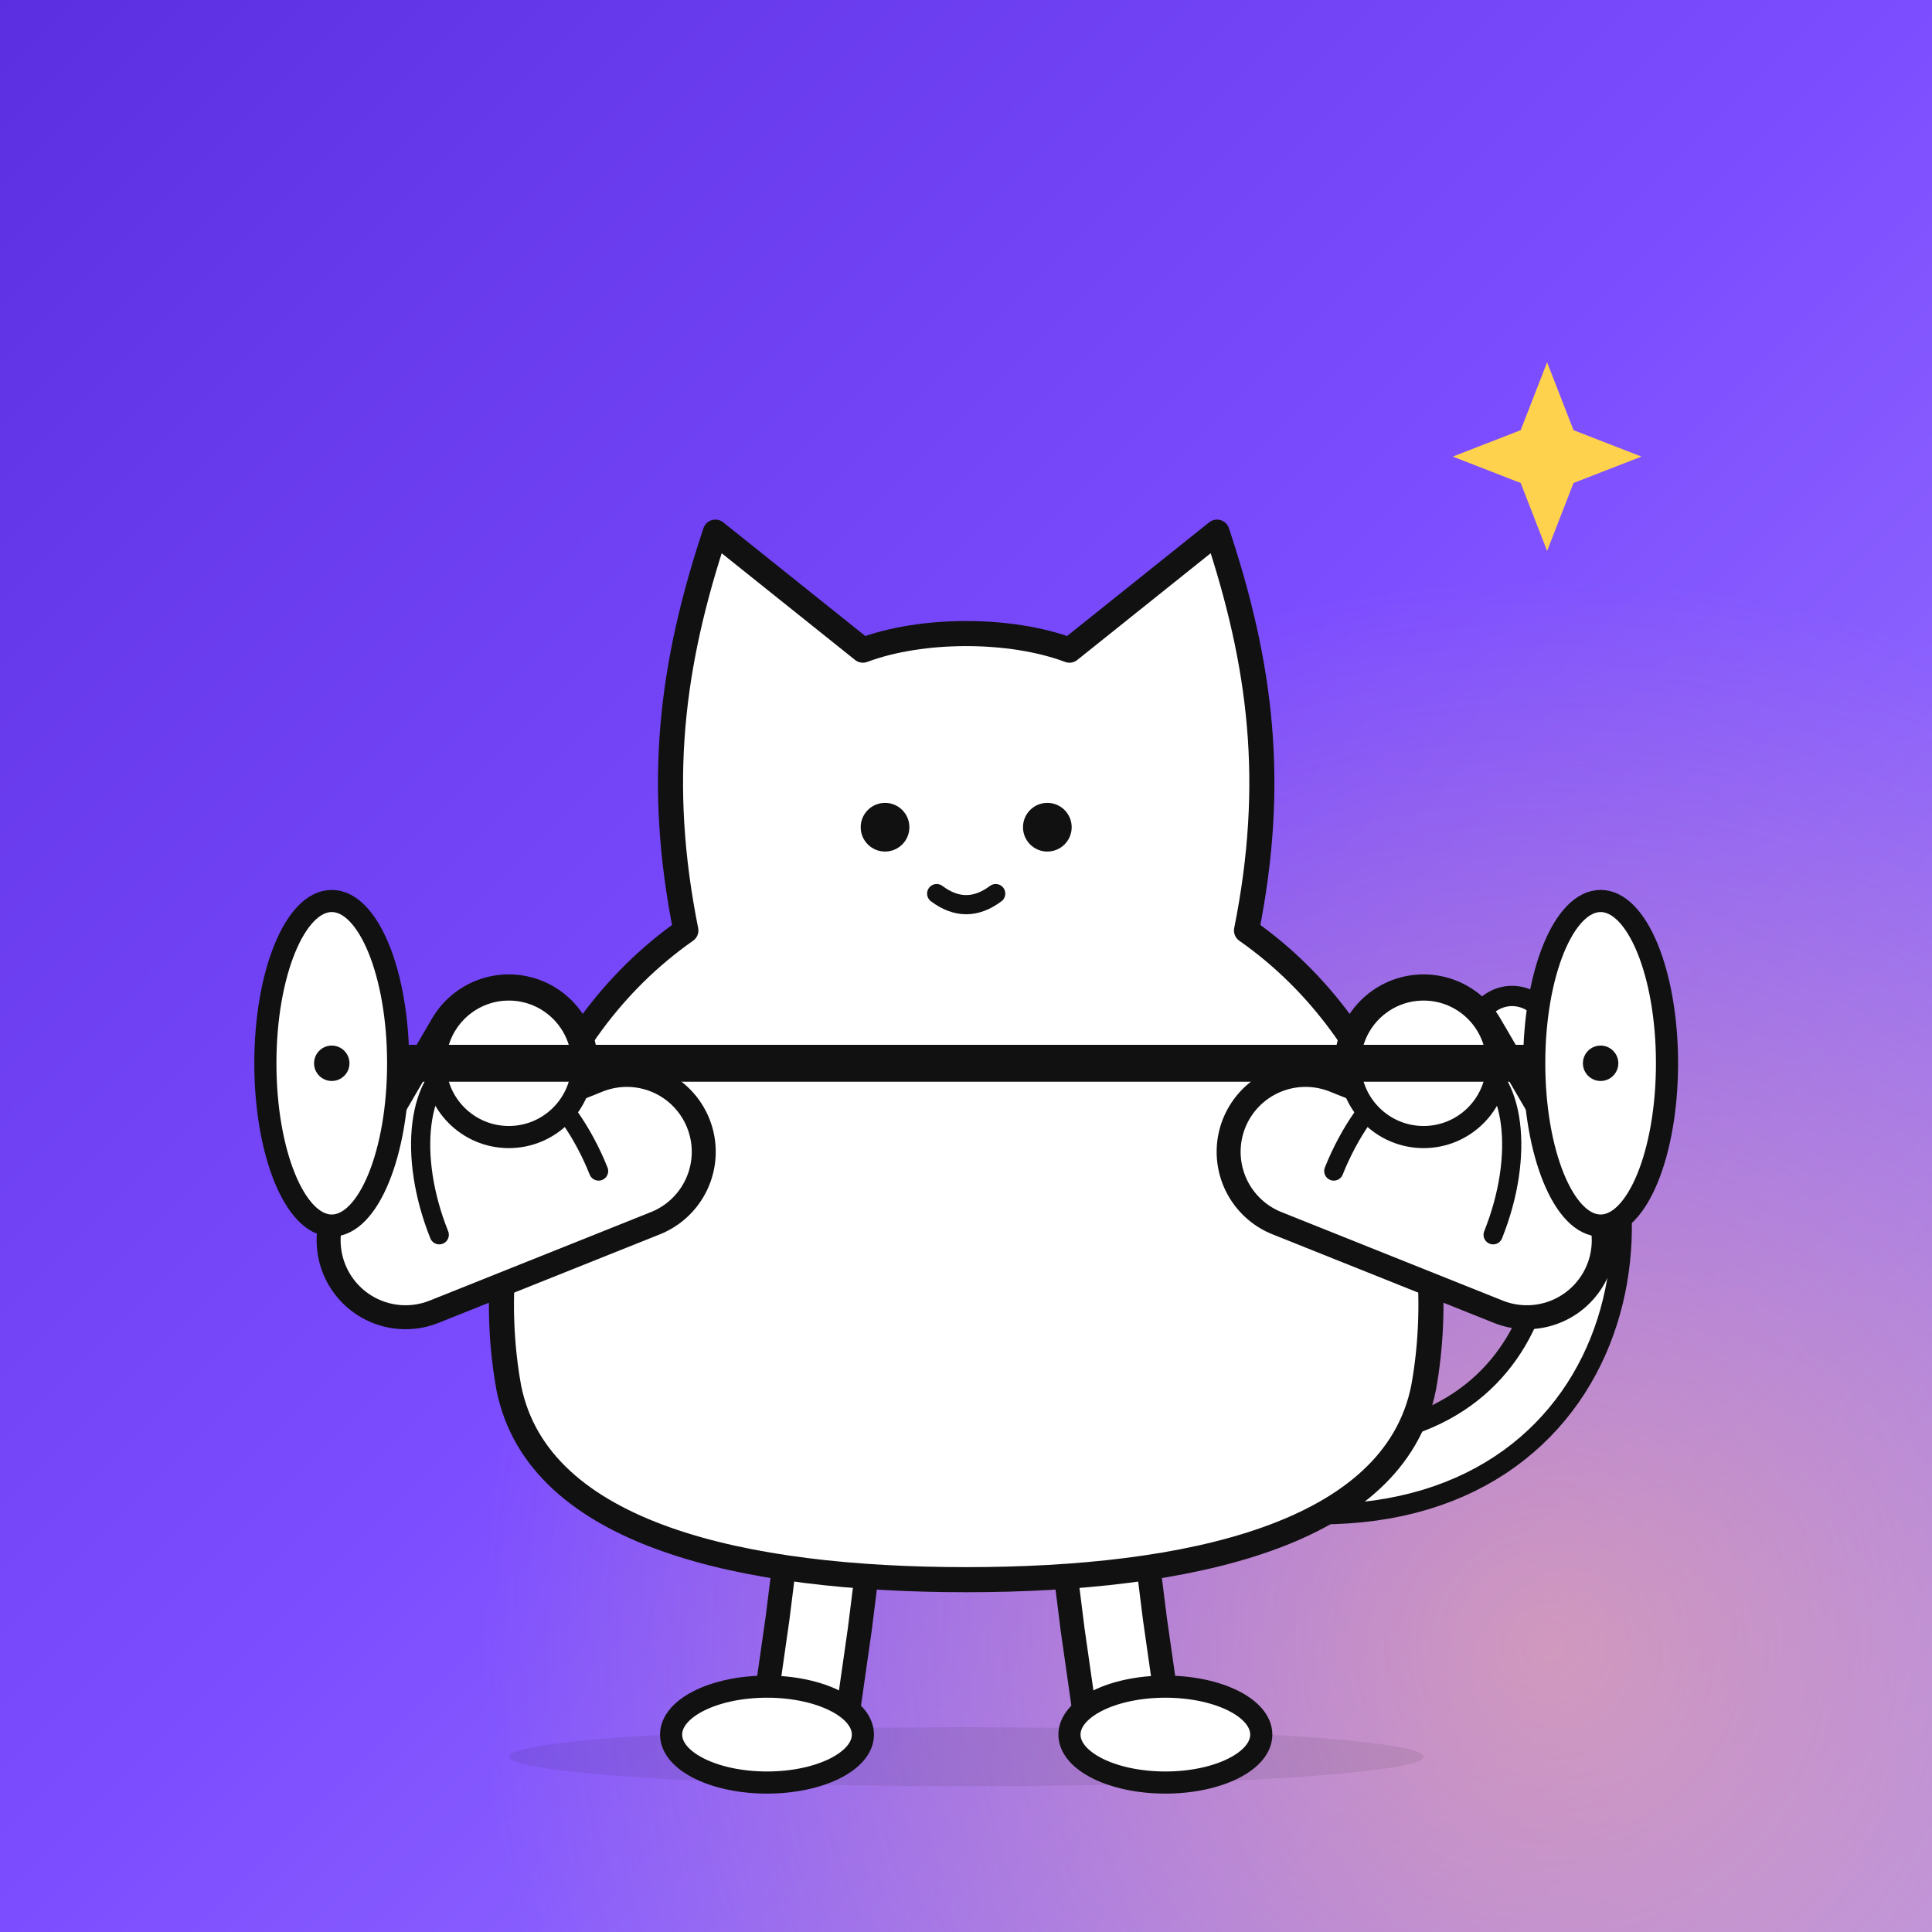
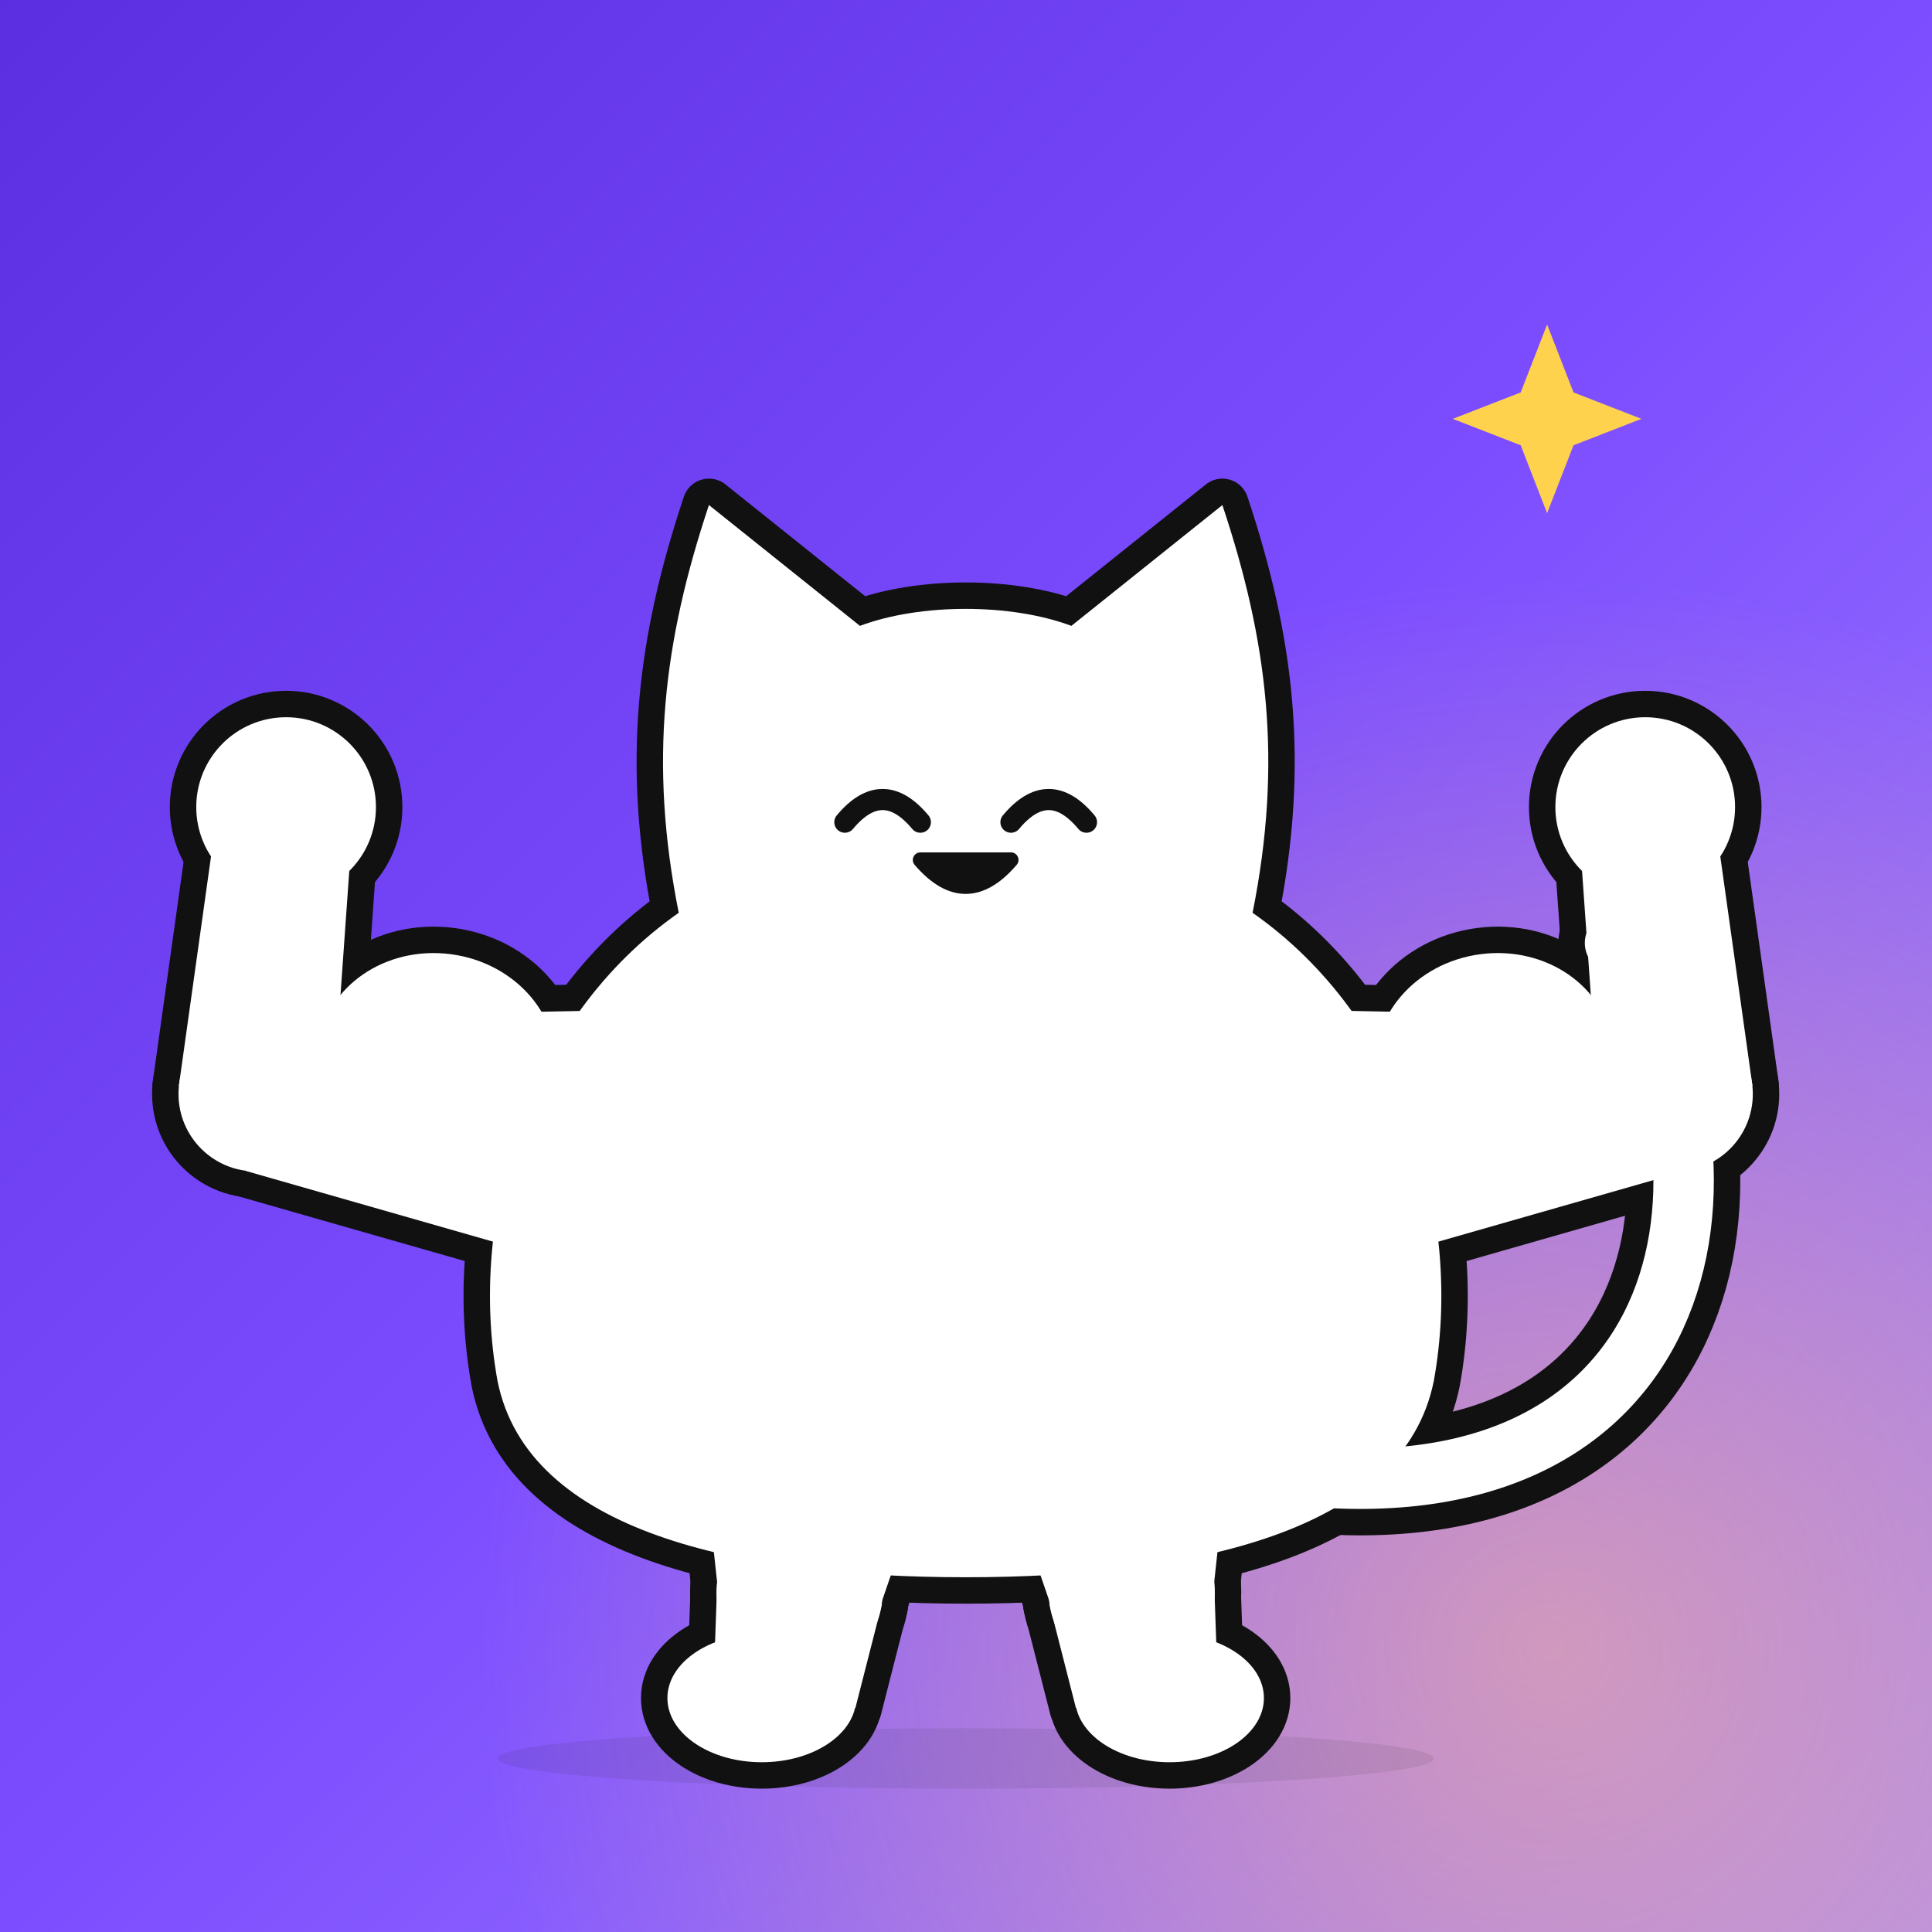
<svg xmlns="http://www.w3.org/2000/svg" viewBox="0 0 512 512">
  <defs>
    <linearGradient id="g" x1="0" y1="0" x2="1" y2="1">
      <stop offset="0" stop-color="#5b2fe0" />
      <stop offset=".5" stop-color="#7c4dff" />
      <stop offset="1" stop-color="#a685fb" />
    </linearGradient>
    <radialGradient id="h" cx=".8" cy=".85" r=".55">
      <stop offset="0" stop-color="#ffb98a" stop-opacity=".55" />
      <stop offset="1" stop-color="#ffb98a" stop-opacity="0" />
    </radialGradient>
  </defs>
  <rect width="512" height="512" fill="url(#g)" />
  <rect width="512" height="512" fill="url(#h)" />
-   <path d="M410 96 l7 18 18 7 -18 7 -7 18 -7 -18 -18 -7 18 -7z" fill="#ffd24d" />
-   <g transform="translate(41.0 55.0) scale(1.955)">
+   <path d="M410 86 l7 18 18 7 -18 7 -7 18 -7 -18 -18 -7 18 -7z" fill="#ffd24d" />
+   <g transform="translate(35.8 45.8) scale(2.001)">
    <defs>
      <clipPath id="bd-clip">
        <path d="M72.0 98.0 C68.0 78.0 70.0 62.0 76.0 44.0 L96.0 60.0 C104.0 57.0 116.0 57.0 124.0 60.0 L144.0 44.0 C150.0 62.0 152.0 78.0 148.0 98.0 C168.0 112.0 176.0 138.0 172.0 160.0 C168.0 180.0 140.0 186.0 110.0 186.0 C80.0 186.0 52.0 180.0 48.0 160.0 C44.0 138.0 52.0 112.0 72.0 98.0 Z" />
      </clipPath>
    </defs>
    <ellipse class="bd-shadow" cx="110" cy="210" rx="62" ry="4" fill="#111111" opacity=".08" />
    <g class="bd-zzz" opacity="0">
-       <path d="M156 44 h11 l-11 11 h11 M174 24 h8 l-8 8 h8 M188 8 h6 l-6 6 h6" stroke="#111111" stroke-width="3" fill="none" stroke-linecap="round" stroke-linejoin="round" />
+       <path d="M156 30 h11 l-11 11 h11 M174 12 h8 l-8 8 h8 M188 -2 h6 l-6 6 h6" stroke="#111111" stroke-width="3" fill="none" stroke-linecap="round" stroke-linejoin="round" />
    </g>
    <g class="bd-all">
-       <g class="bd-leg">
-         <path class="bd-lg o" d="M92 176 L90 192 L88 206" stroke="#111111" style="stroke-width:14.5px" stroke-linecap="round" stroke-linejoin="round" fill="none" />
-         <path class="bd-lg" d="M92 176 L90 192 L88 206" stroke="#fff" style="stroke-width:8px" stroke-linecap="round" stroke-linejoin="round" fill="none" />
-         <g class="bd-shoe">
-           <ellipse cx="83" cy="207" rx="13" ry="6.5" fill="#fff" stroke="#111111" stroke-width="3" />
-           <path class="bd-wing" d="M0 0 q14 -12 20 -4 q-6 2 -4 6 q8 0 12 4 q-10 4 -16 0z" transform="translate(96 204)" fill="#fff" stroke="#111111" stroke-width="2" style="opacity:0" />
+       <path d="M75.1 168.3 L77.1 186.8 L98.9 189.2 L104.9 171.7 Z" fill="#111111" stroke="#111111" stroke-width="7" stroke-linejoin="round" />
+       <path d="M77.1 186.4 L76.6 200.7 L95.4 203.3 L98.9 189.6 Z" fill="#111111" stroke="#111111" stroke-width="7" stroke-linejoin="round" />
+       <circle cx="88" cy="188" r="11" fill="#111111" stroke="#111111" stroke-width="7" stroke-linejoin="round" />
+       <ellipse cx="83" cy="202" rx="12.5" ry="8.5" fill="#111111" stroke="#111111" stroke-width="7" stroke-linejoin="round" />
+       <path d="M115.1 171.7 L121.1 189.2 L142.9 186.8 L144.9 168.3 Z" fill="#111111" stroke="#111111" stroke-width="7" stroke-linejoin="round" />
+       <path d="M121.1 189.6 L124.6 203.3 L143.4 200.7 L142.9 186.4 Z" fill="#111111" stroke="#111111" stroke-width="7" stroke-linejoin="round" />
+       <circle cx="132" cy="188" r="11" fill="#111111" stroke="#111111" stroke-width="7" stroke-linejoin="round" />
+       <ellipse cx="137" cy="202" rx="12.5" ry="8.5" fill="#111111" stroke="#111111" stroke-width="7" stroke-linejoin="round" />
+       <g>
+         <path d="M150 172 C204 180 216 136 196 102" stroke="#111111" stroke-width="15" fill="none" stroke-linecap="round" />
+         <path d="M64.2 110.9 L17.3 111.8 L14.7 132.2 L59.8 145.1 Z" fill="#111111" stroke="#111111" stroke-width="7" stroke-linejoin="round" />
+         <path d="M26.2 123.1 L28.9 84.9 L11.1 83.1 L5.8 120.9 Z" fill="#111111" stroke="#111111" stroke-width="7" stroke-linejoin="round" />
+         <circle cx="16" cy="122" r="10.25" fill="#111111" stroke="#111111" stroke-width="7" stroke-linejoin="round" />
+         <circle cx="20" cy="84" r="11.9" fill="#111111" stroke="#111111" stroke-width="7" stroke-linejoin="round" />
+         <g transform="translate(39.0 125.0)">
+           <g transform="rotate(7.4)">
+             <ellipse cx="0" cy="-7.5" rx="15.8" ry="14.2" fill="#111111" stroke="#111111" stroke-width="7" stroke-linejoin="round" />
+           </g>
        </g>
+         <path d="M160.2 145.1 L205.3 132.2 L202.7 111.8 L155.8 110.9 Z" fill="#111111" stroke="#111111" stroke-width="7" stroke-linejoin="round" />
+         <path d="M214.2 120.9 L208.9 83.1 L191.1 84.9 L193.8 123.1 Z" fill="#111111" stroke="#111111" stroke-width="7" stroke-linejoin="round" />
+         <circle cx="204" cy="122" r="10.25" fill="#111111" stroke="#111111" stroke-width="7" stroke-linejoin="round" />
+         <circle cx="200" cy="84" r="11.9" fill="#111111" stroke="#111111" stroke-width="7" stroke-linejoin="round" />
+         <g transform="translate(181.0 125.0)">
+           <g transform="rotate(-7.4)">
+             <ellipse cx="0" cy="-7.5" rx="15.8" ry="14.2" fill="#111111" stroke="#111111" stroke-width="7" stroke-linejoin="round" />
+           </g>
+         </g>
+         <path d="M72.0 98.0 C68.0 78.0 70.0 62.0 76.0 44.0 L96.0 60.0 C104.0 57.0 116.0 57.0 124.0 60.0 L144.0 44.0 C150.0 62.0 152.0 78.0 148.0 98.0 C168.0 112.0 176.0 138.0 172.0 160.0 C168.0 180.0 140.0 186.0 110.0 186.0 C80.0 186.0 52.0 180.0 48.0 160.0 C44.0 138.0 52.0 112.0 72.0 98.0 Z" fill="#111111" stroke="#111111" stroke-width="7" stroke-linejoin="round" />
      </g>
-       <g class="bd-leg">
-         <path class="bd-lg o" d="M128 176 L130 192 L132 206" stroke="#111111" style="stroke-width:14.5px" stroke-linecap="round" stroke-linejoin="round" fill="none" />
-         <path class="bd-lg" d="M128 176 L130 192 L132 206" stroke="#fff" style="stroke-width:8px" stroke-linecap="round" stroke-linejoin="round" fill="none" />
-         <g class="bd-shoe">
-           <ellipse cx="137" cy="207" rx="13" ry="6.5" fill="#fff" stroke="#111111" stroke-width="3" />
-           <path class="bd-wing" d="M0 0 q-14 -12 -20 -4 q6 2 4 6 q-8 0 -12 4 q10 4 16 0z" transform="translate(124 204)" fill="#fff" stroke="#111111" stroke-width="2" style="opacity:0" />
+       <path d="M75.1 168.3 L77.1 186.8 L98.9 189.2 L104.9 171.7 Z" fill="#fff" />
+       <path d="M77.1 186.4 L76.6 200.7 L95.4 203.3 L98.9 189.6 Z" fill="#fff" />
+       <circle cx="88" cy="188" r="11" fill="#fff" />
+       <ellipse cx="83" cy="202" rx="12.5" ry="8.5" fill="#fff" />
+       <path d="M115.1 171.7 L121.1 189.2 L142.9 186.8 L144.9 168.3 Z" fill="#fff" />
+       <path d="M121.1 189.6 L124.6 203.3 L143.4 200.7 L142.9 186.4 Z" fill="#fff" />
+       <circle cx="132" cy="188" r="11" fill="#fff" />
+       <ellipse cx="137" cy="202" rx="12.5" ry="8.5" fill="#fff" />
+       <g>
+         <path d="M150 172 C204 180 216 136 196 102" stroke="#fff" stroke-width="8" fill="none" stroke-linecap="round" />
+         <path d="M64.2 110.9 L17.3 111.8 L14.7 132.2 L59.8 145.1 Z" fill="#fff" />
+         <path d="M26.2 123.1 L28.9 84.9 L11.1 83.1 L5.8 120.9 Z" fill="#fff" />
+         <circle cx="16" cy="122" r="10.25" fill="#fff" />
+         <circle cx="20" cy="84" r="11.9" fill="#fff" />
+         <g transform="translate(39.0 125.0)">
+           <g transform="rotate(7.4)">
+             <ellipse cx="0" cy="-7.5" rx="15.8" ry="14.2" fill="#fff" />
+           </g>
        </g>
+         <path d="M160.2 145.1 L205.3 132.2 L202.7 111.8 L155.8 110.9 Z" fill="#fff" />
+         <path d="M214.2 120.9 L208.9 83.1 L191.1 84.9 L193.8 123.1 Z" fill="#fff" />
+         <circle cx="204" cy="122" r="10.25" fill="#fff" />
+         <circle cx="200" cy="84" r="11.9" fill="#fff" />
+         <g transform="translate(181.0 125.0)">
+           <g transform="rotate(-7.4)">
+             <ellipse cx="0" cy="-7.5" rx="15.8" ry="14.2" fill="#fff" />
+           </g>
+         </g>
+         <path d="M72.0 98.0 C68.0 78.0 70.0 62.0 76.0 44.0 L96.0 60.0 C104.0 57.0 116.0 57.0 124.0 60.0 L144.0 44.0 C150.0 62.0 152.0 78.0 148.0 98.0 C168.0 112.0 176.0 138.0 172.0 160.0 C168.0 180.0 140.0 186.0 110.0 186.0 C80.0 186.0 52.0 180.0 48.0 160.0 C44.0 138.0 52.0 112.0 72.0 98.0 Z" fill="#fff" />
      </g>
      <g>
-         <g class="bd-tail">
-           <path d="M158 172 C196 172 202 132 184 112" stroke="#111111" stroke-width="13" fill="none" stroke-linecap="round" />
-           <path d="M158 172 C196 172 202 132 184 112" stroke="#fff" stroke-width="7.5" fill="none" stroke-linecap="round" />
-         </g>
-         <path d="M72.0 98.0 C68.0 78.0 70.0 62.0 76.0 44.0 L96.0 60.0 C104.0 57.0 116.0 57.0 124.0 60.0 L144.0 44.0 C150.0 62.0 152.0 78.0 148.0 98.0 C168.0 112.0 176.0 138.0 172.0 160.0 C168.0 180.0 140.0 186.0 110.0 186.0 C80.0 186.0 52.0 180.0 48.0 160.0 C44.0 138.0 52.0 112.0 72.0 98.0 Z" fill="#fff" stroke="#111111" stroke-width="3.4" stroke-linejoin="round" />
-         <g class="bd-band" style="opacity:0">
-           <g clip-path="url(#bd-clip)">
-             <rect x="40" y="66" width="140" height="9" fill="#111111" />
-           </g>
-           <path d="M148 70 l16 -6 M148 72 l15 6" stroke="#111111" stroke-width="5" stroke-linecap="round" />
-         </g>
-         <path class="bd-sweat" d="M150 84 q4 7 0 10 q-4 -3 0 -10z" fill="#fff" stroke="#111111" stroke-width="1.8" style="opacity:0" />
-         <g class="bd-awake" style="opacity:1">
-           <g class="bd-eyes">
-             <circle cx="99" cy="84" r="3.3" fill="#111111" />
-             <circle cx="121" cy="84" r="3.3" fill="#111111" />
-           </g>
-         </g>
-         <g class="bd-strain" style="opacity:0">
-           <path d="M94 80 l7 4 -7 4 M126 80 l-7 4 7 4" stroke="#111111" stroke-width="2.8" fill="none" stroke-linecap="round" stroke-linejoin="round" />
-         </g>
-         <g class="bd-sleep" style="opacity:0">
-           <path d="M94 85 h8 M118 85 h8" stroke="#111111" stroke-width="2.8" stroke-linecap="round" />
-         </g>
-         <g class="bd-grin" style="opacity:0">
-           <path d="M105 92 q5 5 10 0 z" fill="#111111" stroke="#111111" stroke-width="2" stroke-linejoin="round" />
-         </g>
-         <path class="bd-smile" d="M106 93 q4 3 8 0" stroke="#111111" stroke-width="2.6" fill="none" stroke-linecap="round" style="opacity:1" />
-         <g class="bd-armg l">
-           <path class="bd-arm o" d="M64 128 L34 140 L48 116" stroke="#111111" style="stroke-width:24.1px" fill="none" stroke-linecap="round" stroke-linejoin="round" />
-           <path class="bd-arm" d="M64 128 L34 140 L48 116" stroke="#fff" style="stroke-width:17.6px" fill="none" stroke-linecap="round" stroke-linejoin="round" />
-           <g transform="translate(49 134)">
-             <g transform="rotate(338.2)">
-               <g class="bd-bi">
-                 <path d="M-11.632 1 A11.632 21 0 0 1 11.632 1 Z" fill="#fff" />
-                 <path d="M-11.632 1 A11.632 21 0 0 1 11.632 1" stroke="#111111" stroke-width="2.6" fill="none" stroke-linecap="round" />
-               </g>
-             </g>
-           </g>
-           <circle class="bd-fist" cx="48" cy="116" r="10" fill="#fff" stroke="#111111" stroke-width="3" />
-         </g>
-         <g class="bd-armg r">
-           <path class="bd-arm o" d="M156 128 L186 140 L172 116" stroke="#111111" style="stroke-width:24.1px" fill="none" stroke-linecap="round" stroke-linejoin="round" />
-           <path class="bd-arm" d="M156 128 L186 140 L172 116" stroke="#fff" style="stroke-width:17.6px" fill="none" stroke-linecap="round" stroke-linejoin="round" />
-           <g transform="translate(171 134)">
-             <g transform="rotate(21.8)">
-               <g class="bd-bi">
-                 <path d="M-11.632 1 A11.632 21 0 0 1 11.632 1 Z" fill="#fff" />
-                 <path d="M-11.632 1 A11.632 21 0 0 1 11.632 1" stroke="#111111" stroke-width="2.6" fill="none" stroke-linecap="round" />
-               </g>
-             </g>
-           </g>
-           <circle class="bd-fist" cx="172" cy="116" r="10" fill="#fff" stroke="#111111" stroke-width="3" />
-         </g>
-         <g>
-           <path d="M32 116 H188" stroke="#111111" stroke-width="5" stroke-linecap="round" />
-           <ellipse cx="24" cy="116" rx="9" ry="22" fill="#fff" stroke="#111111" stroke-width="3" />
-           <circle cx="24" cy="116" r="2.4" fill="#111111" />
-           <ellipse cx="196" cy="116" rx="9" ry="22" fill="#fff" stroke="#111111" stroke-width="3" />
-           <circle cx="196" cy="116" r="2.4" fill="#111111" />
+         <g class="bd-eyes">
+           <path d="M94 86 q5 -6 10 0 M116 86 q5 -6 10 0" stroke="#111111" stroke-width="2.8" fill="none" stroke-linecap="round" />
+           <path d="M104 91 q6 7 12 0 z" fill="#111111" stroke="#111111" stroke-width="2" stroke-linejoin="round" />
        </g>
      </g>
    </g>
  </g>
</svg>
